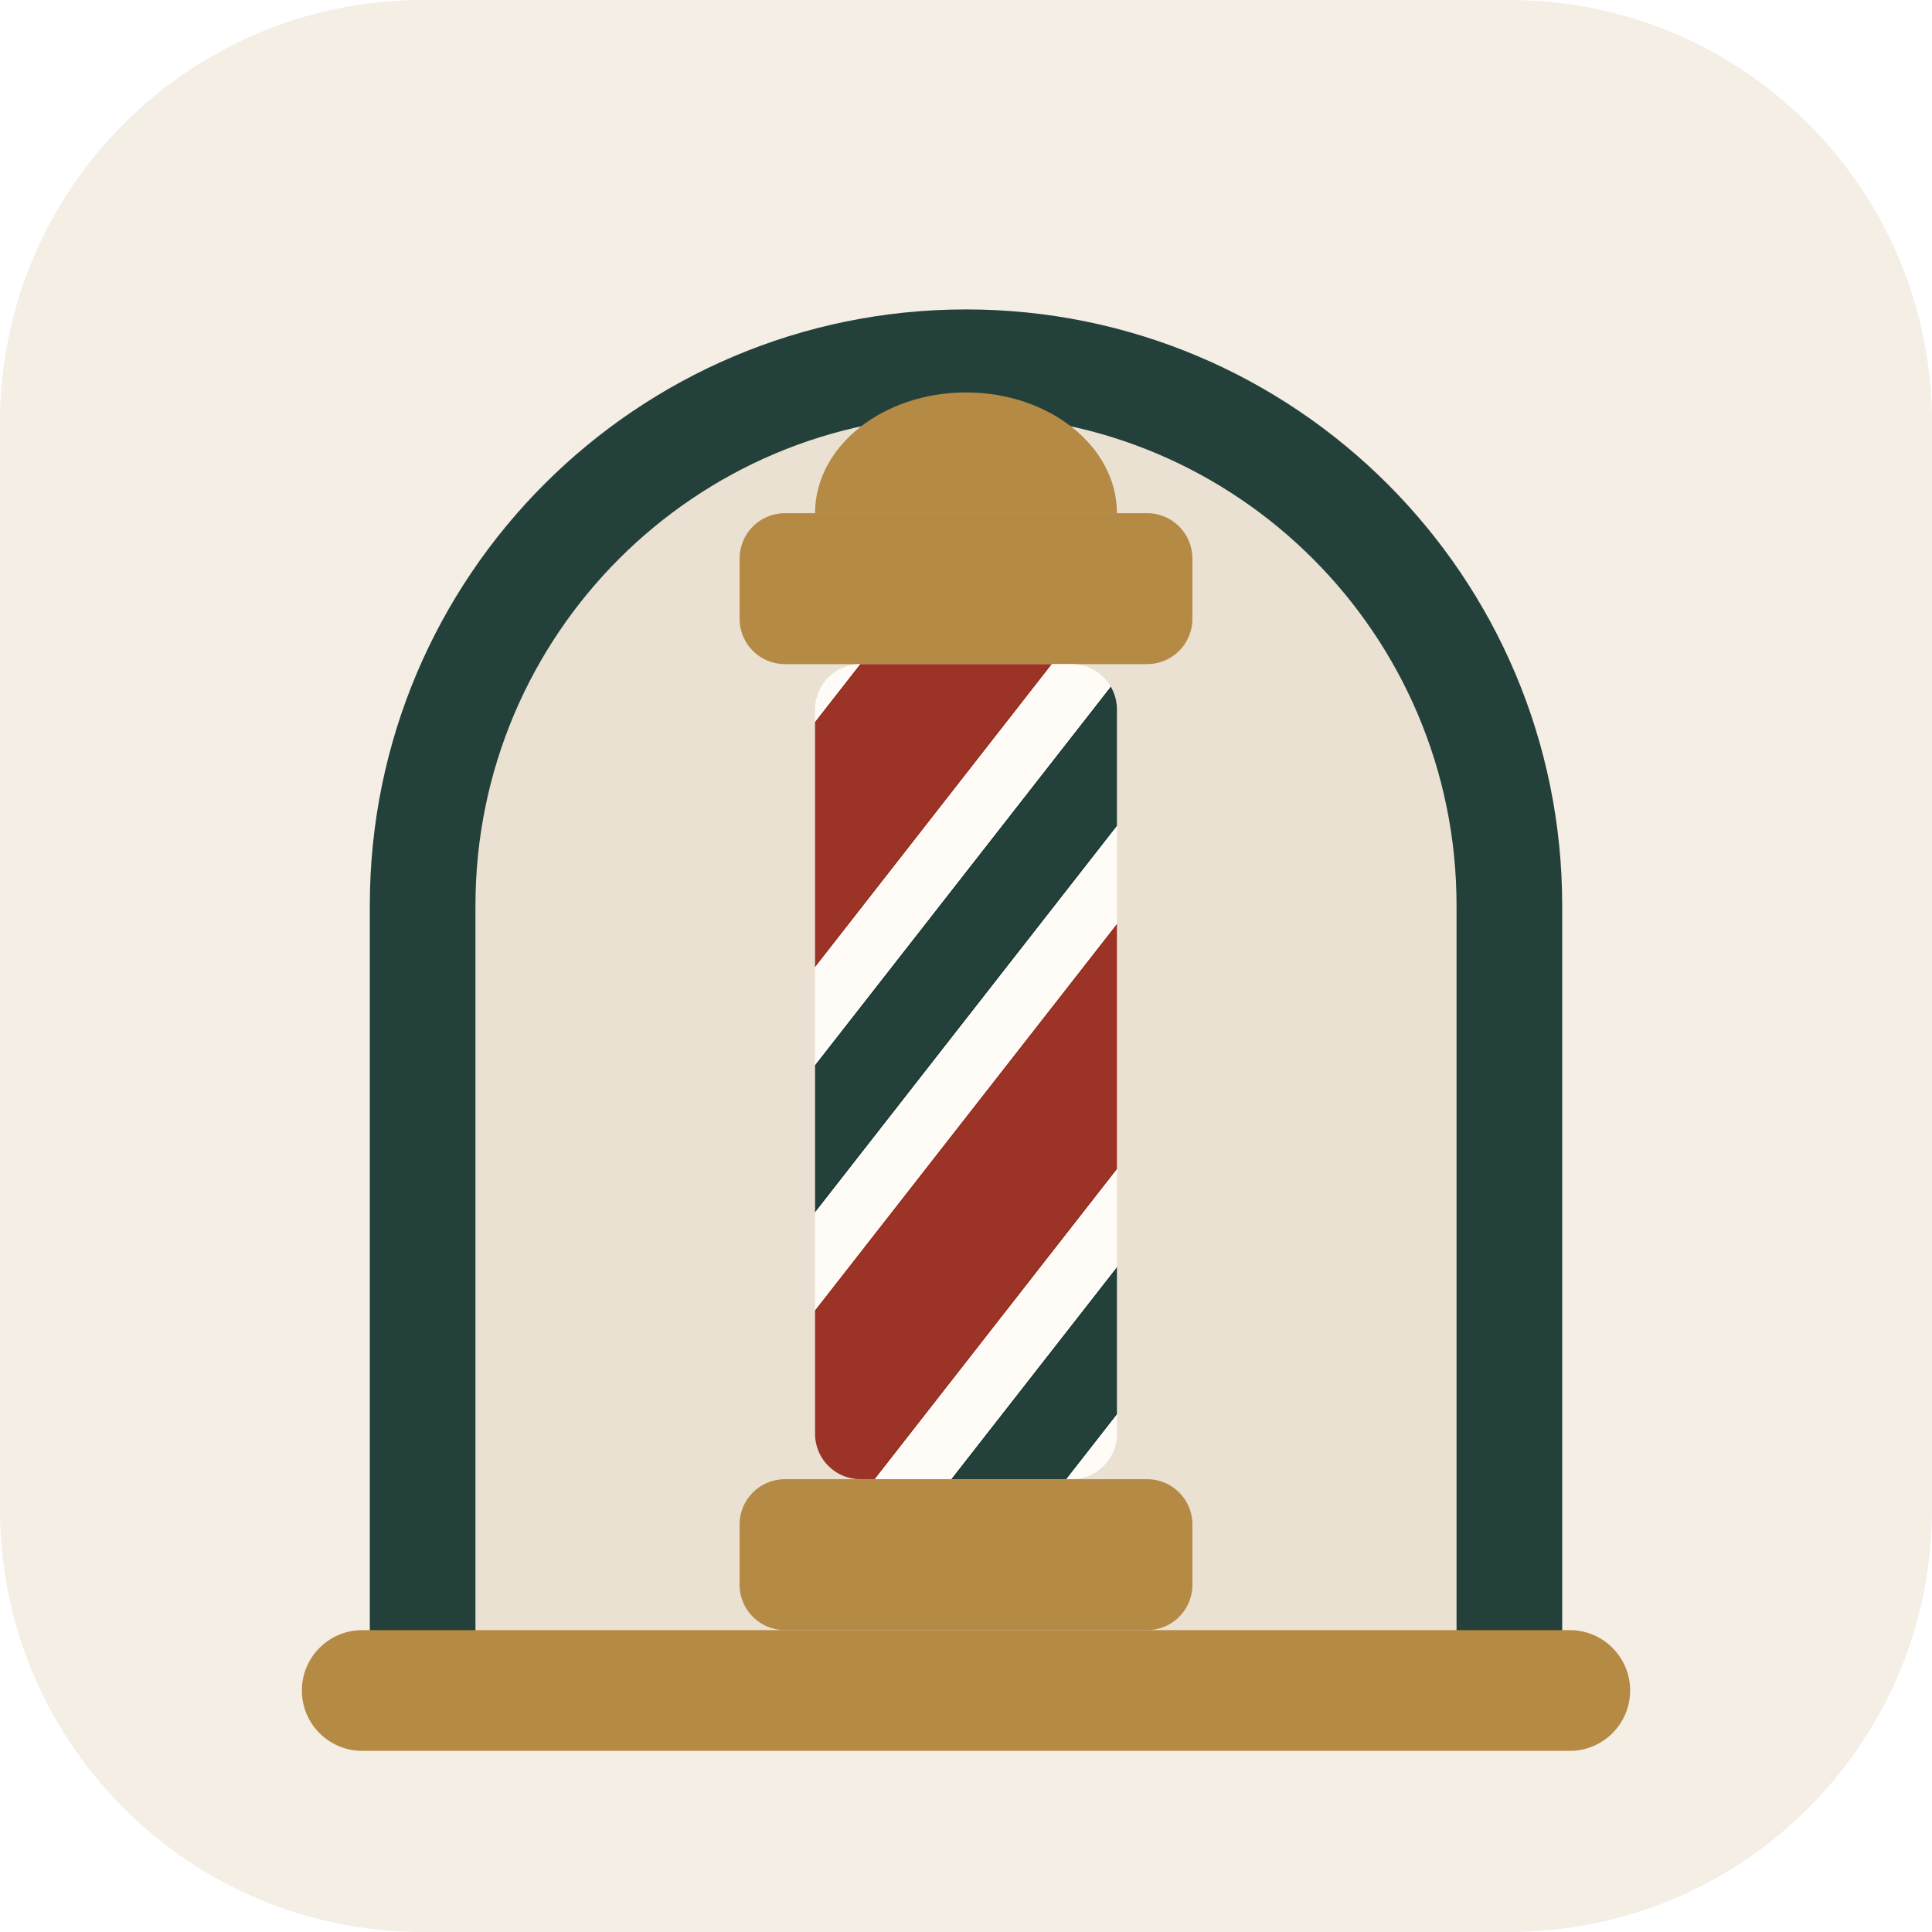
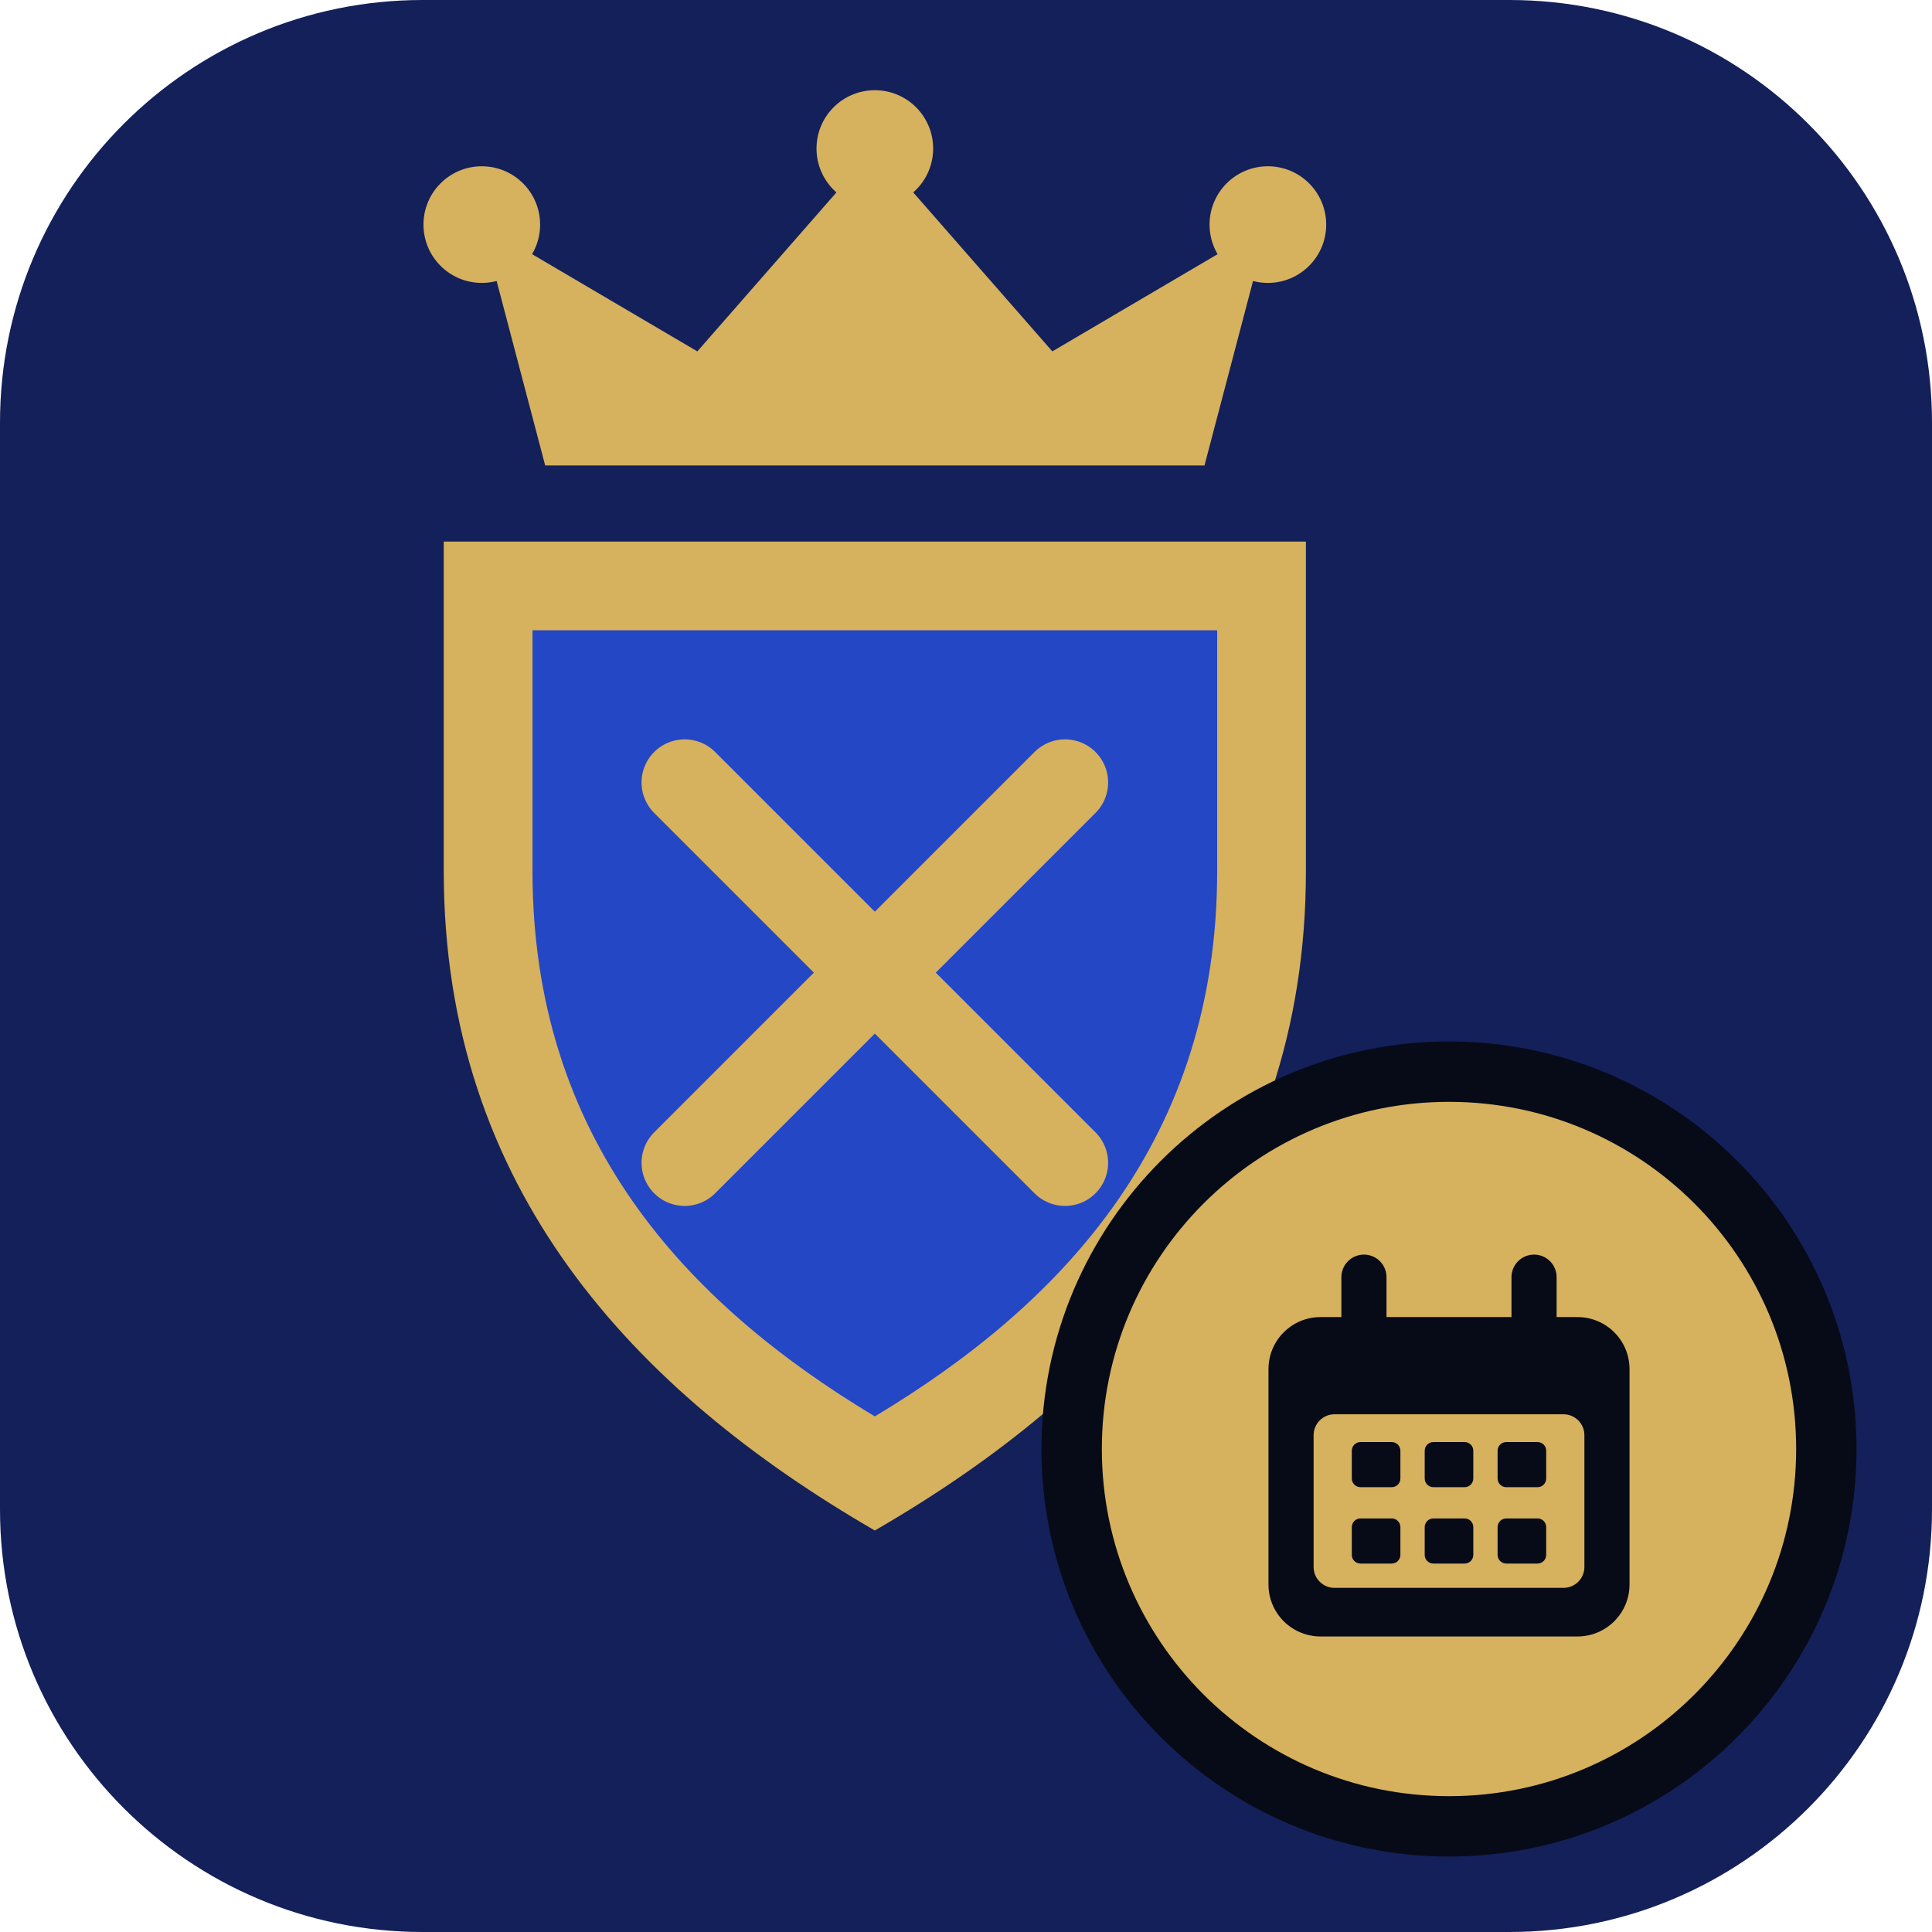
<svg xmlns="http://www.w3.org/2000/svg" viewBox="0 0 64 64">
-   <defs>
-     <pattern id="r" width="12" height="12" patternUnits="userSpaceOnUse" patternTransform="rotate(38)">
-       <rect width="12" height="12" fill="#FFFCF7" />
-       <rect width="5" height="12" fill="#9B3426" />
-       <rect x="7" width="3" height="12" fill="#23413A" />
-     </pattern>
-     <clipPath id="c">
-       <rect x="27" y="22" width="10" height="27" rx="1.5" />
-     </clipPath>
-   </defs>
-   <rect width="64" height="64" rx="14" fill="#F4EEE4" />
-   <path d="M14 56V30a18 18 0 0 1 36 0v26z" fill="#EAE1D2" stroke="#23413A" stroke-width="3.5" />
-   <rect x="24.5" y="17" width="15" height="5" rx="1.5" fill="#B58A45" />
-   <path d="M27 17a5 4 0 0 1 10 0z" fill="#B58A45" />
-   <rect x="27" y="22" width="10" height="27" fill="url(#r)" clip-path="url(#c)" />
-   <rect x="24.5" y="49" width="15" height="5" rx="1.5" fill="#B58A45" />
-   <rect x="10" y="54" width="44" height="4" rx="2" fill="#B58A45" />
+   <rect x="0" y="0" width="64" height="64" rx="14" fill="#13205A" />
+   <g transform="translate(2.1 0.3) scale(0.84)">
+     <path d="M19 18 L16.5 8.5 L25 13.5 L32 5.5 L39 13.5 L47.5 8.5 L45 18 Z" fill="#D6B15E" />
+     <circle cx="16.5" cy="8.5" r="2.3" fill="#D6B15E" />
+     <circle cx="32" cy="5.5" r="2.3" fill="#D6B15E" />
+     <circle cx="47.5" cy="8.5" r="2.3" fill="#D6B15E" />
+     <path d="M15 21 H49 V34 C49 46.5 41.5 54.5 32 60 C22.5 54.5 15 46.5 15 34 Z" fill="#D6B15E" />
+     <path d="M18.5 24.5 H45.5 V34 C45.5 44.5 39.5 51 32 55.5 C24.5 51 18.5 44.5 18.5 34 Z" fill="#2347C5" />
+     <path d="M24.5 30.5 L39.5 45.5" stroke="#D6B15E" stroke-width="3.4" stroke-linecap="round" />
+     <path d="M39.5 30.5 L24.5 45.5" stroke="#D6B15E" stroke-width="3.4" stroke-linecap="round" />
+   </g>
+   <circle cx="48" cy="48" r="13.5" fill="#070B18" />
+   <circle cx="48" cy="48" r="11.5" fill="#D6B15E" />
+   <g transform="translate(48 48) scale(11.5)">
+     <path d="M-0.37 -0.38 H0.37 C0.453 -0.38 0.52 -0.313 0.52 -0.23 V0.39 C0.52 0.473 0.453 0.54 0.37 0.54 H-0.37 C-0.453 0.54 -0.52 0.473 -0.52 0.39 V-0.23 C-0.52 -0.313 -0.453 -0.38 -0.37 -0.38 Z M-0.33 -0.1 H0.33 C0.363 -0.1 0.39 -0.073 0.39 -0.04 V0.34 C0.39 0.373 0.363 0.4 0.33 0.4 H-0.33 C-0.363 0.4 -0.39 0.373 -0.39 0.34 V-0.04 C-0.39 -0.073 -0.363 -0.1 -0.33 -0.1 Z" fill="#070B18" fill-rule="evenodd" />
+     <rect x="-0.31" y="-0.56" width="0.13" height="0.3" rx="0.065" fill="#070B18" />
+     <rect x="0.18" y="-0.56" width="0.13" height="0.3" rx="0.065" fill="#070B18" />
+     <rect x="-0.28" y="-0.02" width="0.14" height="0.13" rx="0.025" fill="#070B18" />
+     <rect x="-0.07" y="-0.02" width="0.14" height="0.13" rx="0.025" fill="#070B18" />
+     <rect x="0.14" y="-0.02" width="0.14" height="0.13" rx="0.025" fill="#070B18" />
+     <rect x="-0.28" y="0.2" width="0.14" height="0.13" rx="0.025" fill="#070B18" />
+     <rect x="-0.07" y="0.2" width="0.14" height="0.13" rx="0.025" fill="#070B18" />
+     <rect x="0.14" y="0.2" width="0.14" height="0.13" rx="0.025" fill="#070B18" />
+   </g>
</svg>
